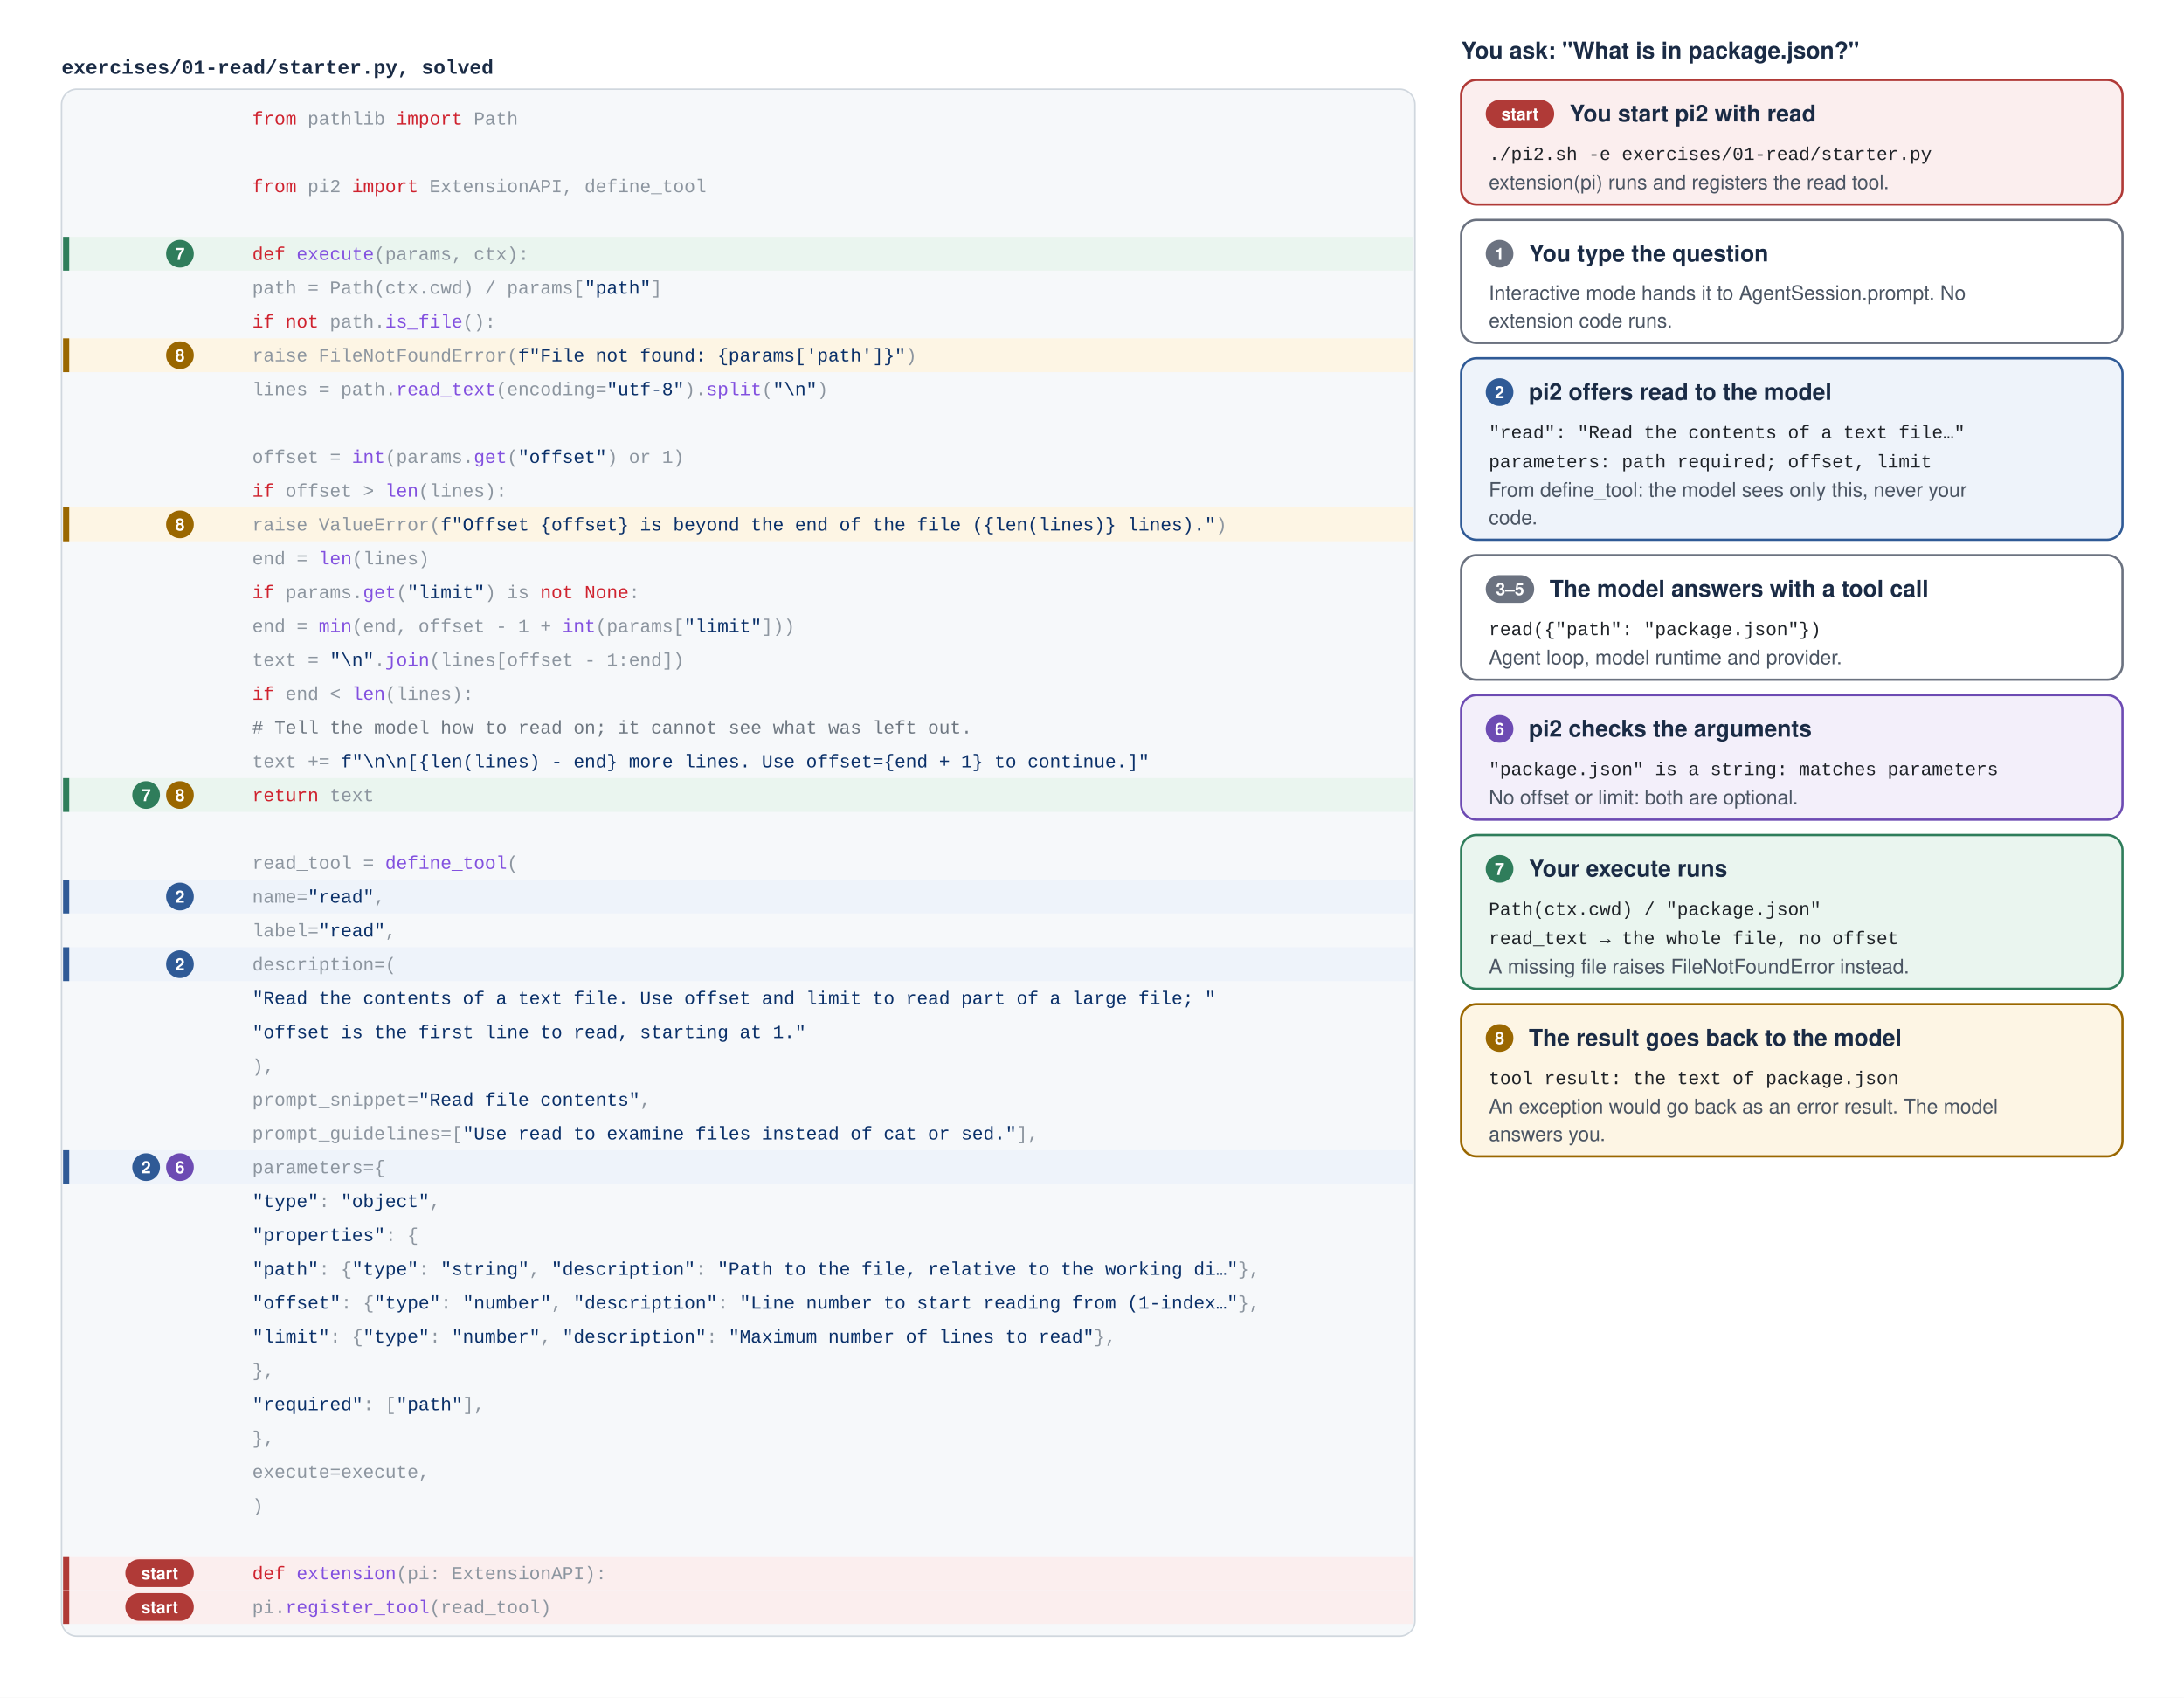
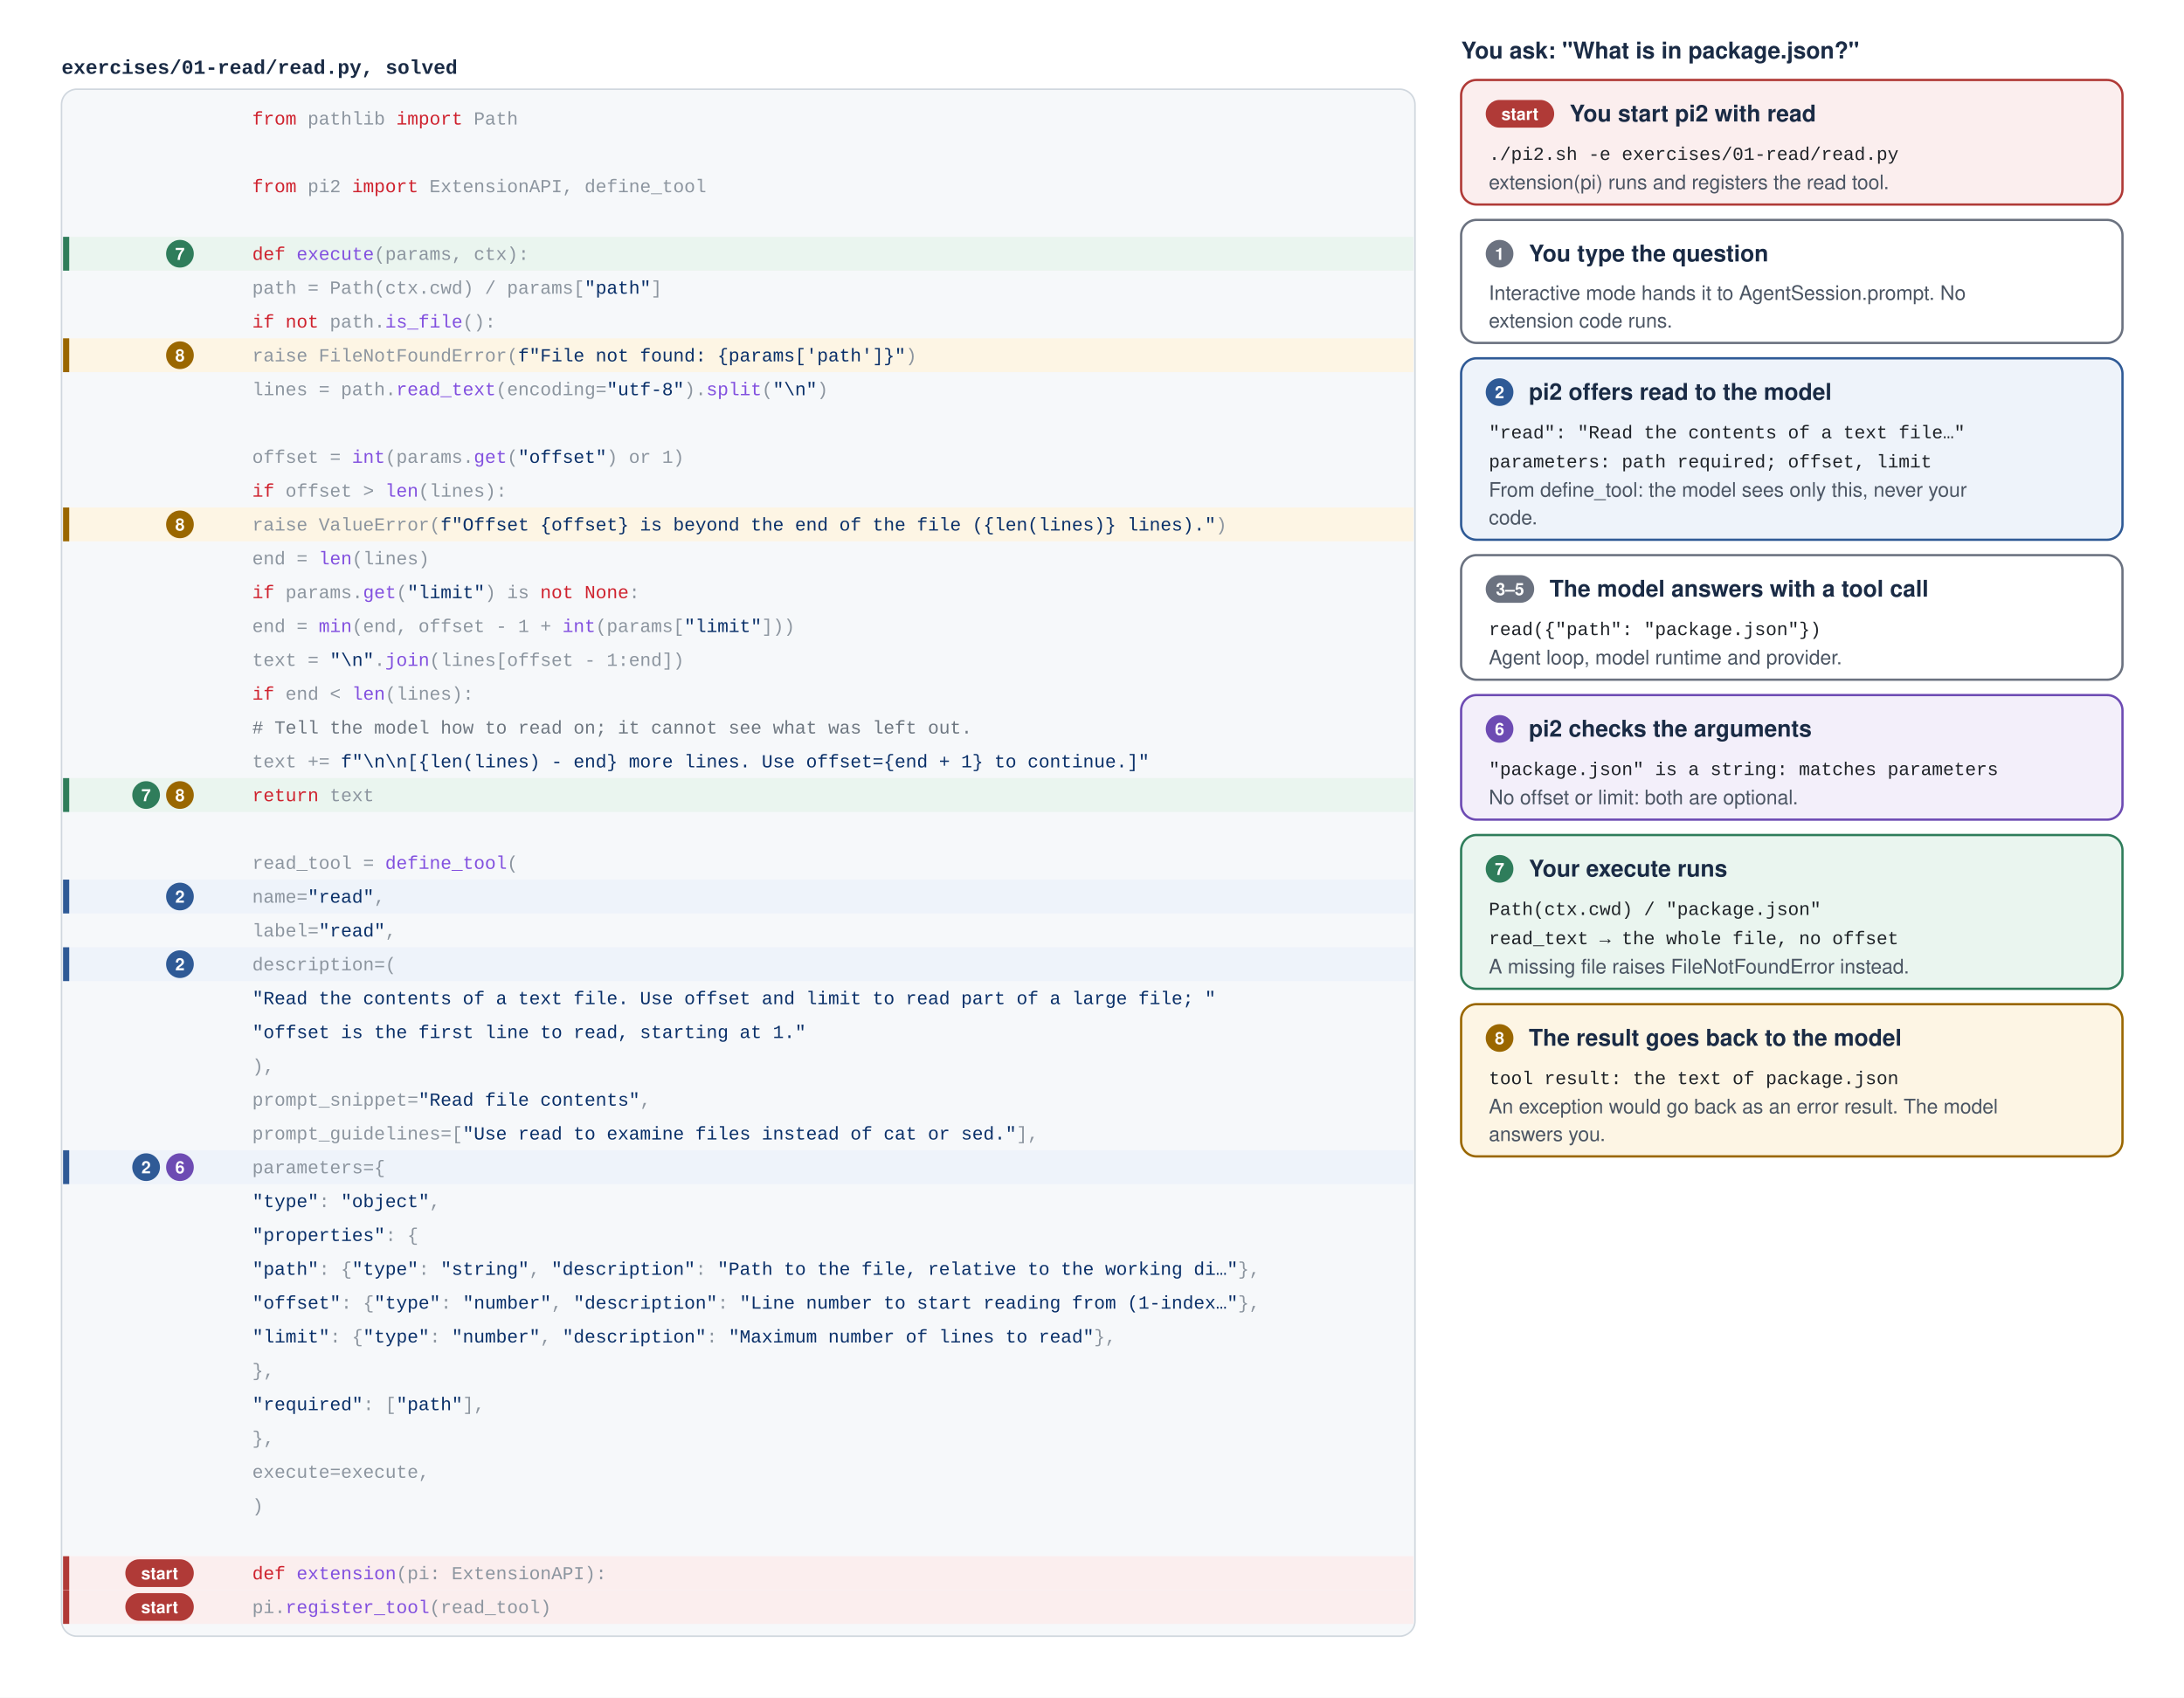
<svg xmlns="http://www.w3.org/2000/svg" width="1420" height="1104" viewBox="0 0 1420 1104" font-family="-apple-system, 'Segoe UI', Helvetica, Arial, sans-serif" font-size="14">
  <rect width="100%" height="100%" fill="#ffffff" />
-   <text x="40" y="48" fill="#1a2b45" font-family="ui-monospace, SFMono-Regular, Menlo, Consolas, 'Liberation Mono', monospace" font-size="13" font-weight="700">exercises/01-read/starter.py, solved</text>
+   <text x="40" y="48" fill="#1a2b45" font-family="ui-monospace, SFMono-Regular, Menlo, Consolas, 'Liberation Mono', monospace" font-size="13" font-weight="700">exercises/01-read/read.py, solved</text>
  <rect x="40" y="58" width="880" height="1006" rx="10" fill="#f6f8fa" stroke="#d0d7de" />
  <text x="164" y="81" fill="#8c959f" font-family="ui-monospace, SFMono-Regular, Menlo, Consolas, 'Liberation Mono', monospace" font-size="12">
    <tspan fill="#cf222e">from</tspan> pathlib <tspan fill="#cf222e">import</tspan> Path</text>
  <text x="164" y="103" fill="#8c959f" font-family="ui-monospace, SFMono-Regular, Menlo, Consolas, 'Liberation Mono', monospace" font-size="12" />
  <text x="164" y="125" fill="#8c959f" font-family="ui-monospace, SFMono-Regular, Menlo, Consolas, 'Liberation Mono', monospace" font-size="12">
    <tspan fill="#cf222e">from</tspan> pi2 <tspan fill="#cf222e">import</tspan> ExtensionAPI, define_tool</text>
  <text x="164" y="147" fill="#8c959f" font-family="ui-monospace, SFMono-Regular, Menlo, Consolas, 'Liberation Mono', monospace" font-size="12" />
  <rect x="41" y="154" width="878" height="22" fill="#eaf5ef" />
  <rect x="41" y="154" width="4" height="22" fill="#2f7d5b" />
  <rect x="108.0" y="156.0" width="18.0" height="18" rx="9" fill="#2f7d5b" />
  <text x="117.0" y="169.0" text-anchor="middle" fill="#fff" font-family="-apple-system, 'Segoe UI', Helvetica, Arial, sans-serif" font-size="11" font-weight="700">7</text>
  <text x="164" y="169" fill="#8c959f" font-family="ui-monospace, SFMono-Regular, Menlo, Consolas, 'Liberation Mono', monospace" font-size="12">
    <tspan fill="#cf222e">def</tspan>
    <tspan fill="#8250df">execute</tspan>(params, ctx):</text>
  <text x="164" y="191" fill="#8c959f" font-family="ui-monospace, SFMono-Regular, Menlo, Consolas, 'Liberation Mono', monospace" font-size="12">    path = Path(ctx.cwd) / params[<tspan fill="#0a3069">"path"</tspan>]</text>
  <text x="164" y="213" fill="#8c959f" font-family="ui-monospace, SFMono-Regular, Menlo, Consolas, 'Liberation Mono', monospace" font-size="12">
    <tspan fill="#cf222e">if</tspan>
    <tspan fill="#cf222e">not</tspan> path.<tspan fill="#8250df">is_file</tspan>():</text>
  <rect x="41" y="220" width="878" height="22" fill="#fdf5e4" />
  <rect x="41" y="220" width="4" height="22" fill="#9a6700" />
  <rect x="108.0" y="222.0" width="18.0" height="18" rx="9" fill="#9a6700" />
  <text x="117.0" y="235.0" text-anchor="middle" fill="#fff" font-family="-apple-system, 'Segoe UI', Helvetica, Arial, sans-serif" font-size="11" font-weight="700">8</text>
  <text x="164" y="235" fill="#8c959f" font-family="ui-monospace, SFMono-Regular, Menlo, Consolas, 'Liberation Mono', monospace" font-size="12">        raise FileNotFoundError(<tspan fill="#0a3069">f"File not found: {params['path']}"</tspan>)</text>
  <text x="164" y="257" fill="#8c959f" font-family="ui-monospace, SFMono-Regular, Menlo, Consolas, 'Liberation Mono', monospace" font-size="12">    lines = path.<tspan fill="#8250df">read_text</tspan>(encoding=<tspan fill="#0a3069">"utf-8"</tspan>).<tspan fill="#8250df">split</tspan>(<tspan fill="#0a3069">"\n"</tspan>)</text>
  <text x="164" y="279" fill="#8c959f" font-family="ui-monospace, SFMono-Regular, Menlo, Consolas, 'Liberation Mono', monospace" font-size="12" />
  <text x="164" y="301" fill="#8c959f" font-family="ui-monospace, SFMono-Regular, Menlo, Consolas, 'Liberation Mono', monospace" font-size="12">    offset = <tspan fill="#8250df">int</tspan>(params.<tspan fill="#8250df">get</tspan>(<tspan fill="#0a3069">"offset"</tspan>) or 1)</text>
  <text x="164" y="323" fill="#8c959f" font-family="ui-monospace, SFMono-Regular, Menlo, Consolas, 'Liberation Mono', monospace" font-size="12">
    <tspan fill="#cf222e">if</tspan> offset &gt; <tspan fill="#8250df">len</tspan>(lines):</text>
  <rect x="41" y="330" width="878" height="22" fill="#fdf5e4" />
  <rect x="41" y="330" width="4" height="22" fill="#9a6700" />
  <rect x="108.0" y="332.0" width="18.0" height="18" rx="9" fill="#9a6700" />
  <text x="117.0" y="345.0" text-anchor="middle" fill="#fff" font-family="-apple-system, 'Segoe UI', Helvetica, Arial, sans-serif" font-size="11" font-weight="700">8</text>
  <text x="164" y="345" fill="#8c959f" font-family="ui-monospace, SFMono-Regular, Menlo, Consolas, 'Liberation Mono', monospace" font-size="12">        raise ValueError(<tspan fill="#0a3069">f"Offset {offset} is beyond the end of the file ({len(lines)} lines)."</tspan>)</text>
  <text x="164" y="367" fill="#8c959f" font-family="ui-monospace, SFMono-Regular, Menlo, Consolas, 'Liberation Mono', monospace" font-size="12">    end = <tspan fill="#8250df">len</tspan>(lines)</text>
  <text x="164" y="389" fill="#8c959f" font-family="ui-monospace, SFMono-Regular, Menlo, Consolas, 'Liberation Mono', monospace" font-size="12">
    <tspan fill="#cf222e">if</tspan> params.<tspan fill="#8250df">get</tspan>(<tspan fill="#0a3069">"limit"</tspan>) is <tspan fill="#cf222e">not</tspan>
    <tspan fill="#cf222e">None</tspan>:</text>
  <text x="164" y="411" fill="#8c959f" font-family="ui-monospace, SFMono-Regular, Menlo, Consolas, 'Liberation Mono', monospace" font-size="12">        end = <tspan fill="#8250df">min</tspan>(end, offset - 1 + <tspan fill="#8250df">int</tspan>(params[<tspan fill="#0a3069">"limit"</tspan>]))</text>
  <text x="164" y="433" fill="#8c959f" font-family="ui-monospace, SFMono-Regular, Menlo, Consolas, 'Liberation Mono', monospace" font-size="12">    text = <tspan fill="#0a3069">"\n"</tspan>.<tspan fill="#8250df">join</tspan>(lines[offset - 1:end])</text>
  <text x="164" y="455" fill="#8c959f" font-family="ui-monospace, SFMono-Regular, Menlo, Consolas, 'Liberation Mono', monospace" font-size="12">
    <tspan fill="#cf222e">if</tspan> end &lt; <tspan fill="#8250df">len</tspan>(lines):</text>
  <text x="164" y="477" fill="#8c959f" font-family="ui-monospace, SFMono-Regular, Menlo, Consolas, 'Liberation Mono', monospace" font-size="12">
    <tspan fill="#6e7781"># Tell the model how to read on; it cannot see what was left out.</tspan>
  </text>
  <text x="164" y="499" fill="#8c959f" font-family="ui-monospace, SFMono-Regular, Menlo, Consolas, 'Liberation Mono', monospace" font-size="12">        text += <tspan fill="#0a3069">f"\n\n[{len(lines) - end} more lines. Use offset={end + 1} to continue.]"</tspan>
  </text>
  <rect x="41" y="506" width="878" height="22" fill="#eaf5ef" />
  <rect x="41" y="506" width="4" height="22" fill="#2f7d5b" />
  <rect x="108.0" y="508.0" width="18.0" height="18" rx="9" fill="#9a6700" />
  <text x="117.0" y="521.0" text-anchor="middle" fill="#fff" font-family="-apple-system, 'Segoe UI', Helvetica, Arial, sans-serif" font-size="11" font-weight="700">8</text>
  <rect x="86.0" y="508.0" width="18.0" height="18" rx="9" fill="#2f7d5b" />
  <text x="95.0" y="521.0" text-anchor="middle" fill="#fff" font-family="-apple-system, 'Segoe UI', Helvetica, Arial, sans-serif" font-size="11" font-weight="700">7</text>
  <text x="164" y="521" fill="#8c959f" font-family="ui-monospace, SFMono-Regular, Menlo, Consolas, 'Liberation Mono', monospace" font-size="12">
    <tspan fill="#cf222e">return</tspan> text</text>
  <text x="164" y="543" fill="#8c959f" font-family="ui-monospace, SFMono-Regular, Menlo, Consolas, 'Liberation Mono', monospace" font-size="12" />
  <text x="164" y="565" fill="#8c959f" font-family="ui-monospace, SFMono-Regular, Menlo, Consolas, 'Liberation Mono', monospace" font-size="12">read_tool = <tspan fill="#8250df">define_tool</tspan>(</text>
  <rect x="41" y="572" width="878" height="22" fill="#eef3fa" />
  <rect x="41" y="572" width="4" height="22" fill="#2f5a96" />
  <rect x="108.0" y="574.0" width="18.0" height="18" rx="9" fill="#2f5a96" />
  <text x="117.0" y="587.0" text-anchor="middle" fill="#fff" font-family="-apple-system, 'Segoe UI', Helvetica, Arial, sans-serif" font-size="11" font-weight="700">2</text>
  <text x="164" y="587" fill="#8c959f" font-family="ui-monospace, SFMono-Regular, Menlo, Consolas, 'Liberation Mono', monospace" font-size="12">    name=<tspan fill="#0a3069">"read"</tspan>,</text>
  <text x="164" y="609" fill="#8c959f" font-family="ui-monospace, SFMono-Regular, Menlo, Consolas, 'Liberation Mono', monospace" font-size="12">    label=<tspan fill="#0a3069">"read"</tspan>,</text>
  <rect x="41" y="616" width="878" height="22" fill="#eef3fa" />
  <rect x="41" y="616" width="4" height="22" fill="#2f5a96" />
  <rect x="108.0" y="618.0" width="18.0" height="18" rx="9" fill="#2f5a96" />
  <text x="117.0" y="631.0" text-anchor="middle" fill="#fff" font-family="-apple-system, 'Segoe UI', Helvetica, Arial, sans-serif" font-size="11" font-weight="700">2</text>
  <text x="164" y="631" fill="#8c959f" font-family="ui-monospace, SFMono-Regular, Menlo, Consolas, 'Liberation Mono', monospace" font-size="12">    description=(</text>
  <text x="164" y="653" fill="#8c959f" font-family="ui-monospace, SFMono-Regular, Menlo, Consolas, 'Liberation Mono', monospace" font-size="12">
    <tspan fill="#0a3069">"Read the contents of a text file. Use offset and limit to read part of a large file; "</tspan>
  </text>
  <text x="164" y="675" fill="#8c959f" font-family="ui-monospace, SFMono-Regular, Menlo, Consolas, 'Liberation Mono', monospace" font-size="12">
    <tspan fill="#0a3069">"offset is the first line to read, starting at 1."</tspan>
  </text>
  <text x="164" y="697" fill="#8c959f" font-family="ui-monospace, SFMono-Regular, Menlo, Consolas, 'Liberation Mono', monospace" font-size="12">    ),</text>
  <text x="164" y="719" fill="#8c959f" font-family="ui-monospace, SFMono-Regular, Menlo, Consolas, 'Liberation Mono', monospace" font-size="12">    prompt_snippet=<tspan fill="#0a3069">"Read file contents"</tspan>,</text>
  <text x="164" y="741" fill="#8c959f" font-family="ui-monospace, SFMono-Regular, Menlo, Consolas, 'Liberation Mono', monospace" font-size="12">    prompt_guidelines=[<tspan fill="#0a3069">"Use read to examine files instead of cat or sed."</tspan>],</text>
  <rect x="41" y="748" width="878" height="22" fill="#eef3fa" />
  <rect x="41" y="748" width="4" height="22" fill="#2f5a96" />
  <rect x="108.0" y="750.0" width="18.0" height="18" rx="9" fill="#6d4bb3" />
  <text x="117.0" y="763.0" text-anchor="middle" fill="#fff" font-family="-apple-system, 'Segoe UI', Helvetica, Arial, sans-serif" font-size="11" font-weight="700">6</text>
  <rect x="86.0" y="750.0" width="18.0" height="18" rx="9" fill="#2f5a96" />
  <text x="95.0" y="763.0" text-anchor="middle" fill="#fff" font-family="-apple-system, 'Segoe UI', Helvetica, Arial, sans-serif" font-size="11" font-weight="700">2</text>
  <text x="164" y="763" fill="#8c959f" font-family="ui-monospace, SFMono-Regular, Menlo, Consolas, 'Liberation Mono', monospace" font-size="12">    parameters={</text>
  <text x="164" y="785" fill="#8c959f" font-family="ui-monospace, SFMono-Regular, Menlo, Consolas, 'Liberation Mono', monospace" font-size="12">
    <tspan fill="#0a3069">"type"</tspan>: <tspan fill="#0a3069">"object"</tspan>,</text>
  <text x="164" y="807" fill="#8c959f" font-family="ui-monospace, SFMono-Regular, Menlo, Consolas, 'Liberation Mono', monospace" font-size="12">
    <tspan fill="#0a3069">"properties"</tspan>: {</text>
  <text x="164" y="829" fill="#8c959f" font-family="ui-monospace, SFMono-Regular, Menlo, Consolas, 'Liberation Mono', monospace" font-size="12">
    <tspan fill="#0a3069">"path"</tspan>: {<tspan fill="#0a3069">"type"</tspan>: <tspan fill="#0a3069">"string"</tspan>, <tspan fill="#0a3069">"description"</tspan>: <tspan fill="#0a3069">"Path to the file, relative to the working di…"</tspan>},</text>
  <text x="164" y="851" fill="#8c959f" font-family="ui-monospace, SFMono-Regular, Menlo, Consolas, 'Liberation Mono', monospace" font-size="12">
    <tspan fill="#0a3069">"offset"</tspan>: {<tspan fill="#0a3069">"type"</tspan>: <tspan fill="#0a3069">"number"</tspan>, <tspan fill="#0a3069">"description"</tspan>: <tspan fill="#0a3069">"Line number to start reading from (1-index…"</tspan>},</text>
  <text x="164" y="873" fill="#8c959f" font-family="ui-monospace, SFMono-Regular, Menlo, Consolas, 'Liberation Mono', monospace" font-size="12">
    <tspan fill="#0a3069">"limit"</tspan>: {<tspan fill="#0a3069">"type"</tspan>: <tspan fill="#0a3069">"number"</tspan>, <tspan fill="#0a3069">"description"</tspan>: <tspan fill="#0a3069">"Maximum number of lines to read"</tspan>},</text>
  <text x="164" y="895" fill="#8c959f" font-family="ui-monospace, SFMono-Regular, Menlo, Consolas, 'Liberation Mono', monospace" font-size="12">        },</text>
  <text x="164" y="917" fill="#8c959f" font-family="ui-monospace, SFMono-Regular, Menlo, Consolas, 'Liberation Mono', monospace" font-size="12">
    <tspan fill="#0a3069">"required"</tspan>: [<tspan fill="#0a3069">"path"</tspan>],</text>
  <text x="164" y="939" fill="#8c959f" font-family="ui-monospace, SFMono-Regular, Menlo, Consolas, 'Liberation Mono', monospace" font-size="12">    },</text>
  <text x="164" y="961" fill="#8c959f" font-family="ui-monospace, SFMono-Regular, Menlo, Consolas, 'Liberation Mono', monospace" font-size="12">    execute=execute,</text>
  <text x="164" y="983" fill="#8c959f" font-family="ui-monospace, SFMono-Regular, Menlo, Consolas, 'Liberation Mono', monospace" font-size="12">)</text>
  <text x="164" y="1005" fill="#8c959f" font-family="ui-monospace, SFMono-Regular, Menlo, Consolas, 'Liberation Mono', monospace" font-size="12" />
  <rect x="41" y="1012" width="878" height="22" fill="#fbeeee" />
  <rect x="41" y="1012" width="4" height="22" fill="#b03a37" />
  <rect x="81.5" y="1014.0" width="44.5" height="18" rx="9" fill="#b03a37" />
  <text x="103.8" y="1027.0" text-anchor="middle" fill="#fff" font-family="-apple-system, 'Segoe UI', Helvetica, Arial, sans-serif" font-size="11" font-weight="700">start</text>
  <text x="164" y="1027" fill="#8c959f" font-family="ui-monospace, SFMono-Regular, Menlo, Consolas, 'Liberation Mono', monospace" font-size="12">
    <tspan fill="#cf222e">def</tspan>
    <tspan fill="#8250df">extension</tspan>(pi: ExtensionAPI):</text>
  <rect x="41" y="1034" width="878" height="22" fill="#fbeeee" />
  <rect x="41" y="1034" width="4" height="22" fill="#b03a37" />
  <rect x="81.5" y="1036.0" width="44.5" height="18" rx="9" fill="#b03a37" />
  <text x="103.8" y="1049.0" text-anchor="middle" fill="#fff" font-family="-apple-system, 'Segoe UI', Helvetica, Arial, sans-serif" font-size="11" font-weight="700">start</text>
  <text x="164" y="1049" fill="#8c959f" font-family="ui-monospace, SFMono-Regular, Menlo, Consolas, 'Liberation Mono', monospace" font-size="12">    pi.<tspan fill="#8250df">register_tool</tspan>(read_tool)</text>
  <text x="950" y="38" fill="#1a2b45" font-family="-apple-system, 'Segoe UI', Helvetica, Arial, sans-serif" font-size="15" font-weight="700">You ask: "What is in package.json?"</text>
  <rect x="950" y="52" width="430" height="81" rx="10" fill="#fbeeee" stroke="#b03a37" stroke-width="1.5" />
  <rect x="966.0" y="65" width="44.5" height="18" rx="9" fill="#b03a37" />
  <text x="988.2" y="78" text-anchor="middle" fill="#fff" font-family="-apple-system, 'Segoe UI', Helvetica, Arial, sans-serif" font-size="11" font-weight="700">start</text>
  <text x="1020.5" y="79" fill="#1a2b45" font-family="-apple-system, 'Segoe UI', Helvetica, Arial, sans-serif" font-size="15" font-weight="700">You start pi2 with read</text>
-   <text x="968" y="104" fill="#1f2328" font-family="ui-monospace, SFMono-Regular, Menlo, Consolas, 'Liberation Mono', monospace" font-size="12">./pi2.sh -e exercises/01-read/starter.py</text>
+   <text x="968" y="104" fill="#1f2328" font-family="ui-monospace, SFMono-Regular, Menlo, Consolas, 'Liberation Mono', monospace" font-size="12">./pi2.sh -e exercises/01-read/read.py</text>
  <text x="968" y="123" fill="#4b5563" font-family="-apple-system, 'Segoe UI', Helvetica, Arial, sans-serif" font-size="13">extension(pi) runs and registers the read tool.</text>
  <rect x="950" y="143" width="430" height="80" rx="10" fill="#ffffff" stroke="#6b7280" stroke-width="1.5" />
  <rect x="966.0" y="156" width="18.0" height="18" rx="9" fill="#6b7280" />
  <text x="975.0" y="169" text-anchor="middle" fill="#fff" font-family="-apple-system, 'Segoe UI', Helvetica, Arial, sans-serif" font-size="11" font-weight="700">1</text>
  <text x="994" y="170" fill="#1a2b45" font-family="-apple-system, 'Segoe UI', Helvetica, Arial, sans-serif" font-size="15" font-weight="700">You type the question</text>
  <text x="968" y="195" fill="#4b5563" font-family="-apple-system, 'Segoe UI', Helvetica, Arial, sans-serif" font-size="13">Interactive mode hands it to AgentSession.prompt. No</text>
  <text x="968" y="213" fill="#4b5563" font-family="-apple-system, 'Segoe UI', Helvetica, Arial, sans-serif" font-size="13">extension code runs.</text>
  <rect x="950" y="233" width="430" height="118" rx="10" fill="#eef3fa" stroke="#2f5a96" stroke-width="1.5" />
  <rect x="966.0" y="246" width="18.0" height="18" rx="9" fill="#2f5a96" />
  <text x="975.0" y="259" text-anchor="middle" fill="#fff" font-family="-apple-system, 'Segoe UI', Helvetica, Arial, sans-serif" font-size="11" font-weight="700">2</text>
  <text x="994" y="260" fill="#1a2b45" font-family="-apple-system, 'Segoe UI', Helvetica, Arial, sans-serif" font-size="15" font-weight="700">pi2 offers read to the model</text>
  <text x="968" y="285" fill="#1f2328" font-family="ui-monospace, SFMono-Regular, Menlo, Consolas, 'Liberation Mono', monospace" font-size="12">"read": "Read the contents of a text file…"</text>
  <text x="968" y="304" fill="#1f2328" font-family="ui-monospace, SFMono-Regular, Menlo, Consolas, 'Liberation Mono', monospace" font-size="12">parameters: path required; offset, limit</text>
  <text x="968" y="323" fill="#4b5563" font-family="-apple-system, 'Segoe UI', Helvetica, Arial, sans-serif" font-size="13">From define_tool: the model sees only this, never your</text>
  <text x="968" y="341" fill="#4b5563" font-family="-apple-system, 'Segoe UI', Helvetica, Arial, sans-serif" font-size="13">code.</text>
  <rect x="950" y="361" width="430" height="81" rx="10" fill="#ffffff" stroke="#6b7280" stroke-width="1.5" />
  <rect x="966.0" y="374" width="31.5" height="18" rx="9" fill="#6b7280" />
  <text x="981.8" y="387" text-anchor="middle" fill="#fff" font-family="-apple-system, 'Segoe UI', Helvetica, Arial, sans-serif" font-size="11" font-weight="700">3–5</text>
  <text x="1007.5" y="388" fill="#1a2b45" font-family="-apple-system, 'Segoe UI', Helvetica, Arial, sans-serif" font-size="15" font-weight="700">The model answers with a tool call</text>
  <text x="968" y="413" fill="#1f2328" font-family="ui-monospace, SFMono-Regular, Menlo, Consolas, 'Liberation Mono', monospace" font-size="12">read({"path": "package.json"})</text>
  <text x="968" y="432" fill="#4b5563" font-family="-apple-system, 'Segoe UI', Helvetica, Arial, sans-serif" font-size="13">Agent loop, model runtime and provider.</text>
  <rect x="950" y="452" width="430" height="81" rx="10" fill="#f3effa" stroke="#6d4bb3" stroke-width="1.5" />
  <rect x="966.0" y="465" width="18.0" height="18" rx="9" fill="#6d4bb3" />
  <text x="975.0" y="478" text-anchor="middle" fill="#fff" font-family="-apple-system, 'Segoe UI', Helvetica, Arial, sans-serif" font-size="11" font-weight="700">6</text>
  <text x="994" y="479" fill="#1a2b45" font-family="-apple-system, 'Segoe UI', Helvetica, Arial, sans-serif" font-size="15" font-weight="700">pi2 checks the arguments</text>
  <text x="968" y="504" fill="#1f2328" font-family="ui-monospace, SFMono-Regular, Menlo, Consolas, 'Liberation Mono', monospace" font-size="12">"package.json" is a string: matches parameters</text>
  <text x="968" y="523" fill="#4b5563" font-family="-apple-system, 'Segoe UI', Helvetica, Arial, sans-serif" font-size="13">No offset or limit: both are optional.</text>
  <rect x="950" y="543" width="430" height="100" rx="10" fill="#eaf5ef" stroke="#2f7d5b" stroke-width="1.5" />
  <rect x="966.0" y="556" width="18.0" height="18" rx="9" fill="#2f7d5b" />
  <text x="975.0" y="569" text-anchor="middle" fill="#fff" font-family="-apple-system, 'Segoe UI', Helvetica, Arial, sans-serif" font-size="11" font-weight="700">7</text>
  <text x="994" y="570" fill="#1a2b45" font-family="-apple-system, 'Segoe UI', Helvetica, Arial, sans-serif" font-size="15" font-weight="700">Your execute runs</text>
  <text x="968" y="595" fill="#1f2328" font-family="ui-monospace, SFMono-Regular, Menlo, Consolas, 'Liberation Mono', monospace" font-size="12">Path(ctx.cwd) / "package.json"</text>
  <text x="968" y="614" fill="#1f2328" font-family="ui-monospace, SFMono-Regular, Menlo, Consolas, 'Liberation Mono', monospace" font-size="12">read_text → the whole file, no offset</text>
  <text x="968" y="633" fill="#4b5563" font-family="-apple-system, 'Segoe UI', Helvetica, Arial, sans-serif" font-size="13">A missing file raises FileNotFoundError instead.</text>
  <rect x="950" y="653" width="430" height="99" rx="10" fill="#fdf5e4" stroke="#9a6700" stroke-width="1.5" />
  <rect x="966.0" y="666" width="18.0" height="18" rx="9" fill="#9a6700" />
  <text x="975.0" y="679" text-anchor="middle" fill="#fff" font-family="-apple-system, 'Segoe UI', Helvetica, Arial, sans-serif" font-size="11" font-weight="700">8</text>
  <text x="994" y="680" fill="#1a2b45" font-family="-apple-system, 'Segoe UI', Helvetica, Arial, sans-serif" font-size="15" font-weight="700">The result goes back to the model</text>
  <text x="968" y="705" fill="#1f2328" font-family="ui-monospace, SFMono-Regular, Menlo, Consolas, 'Liberation Mono', monospace" font-size="12">tool result: the text of package.json</text>
  <text x="968" y="724" fill="#4b5563" font-family="-apple-system, 'Segoe UI', Helvetica, Arial, sans-serif" font-size="13">An exception would go back as an error result. The model</text>
  <text x="968" y="742" fill="#4b5563" font-family="-apple-system, 'Segoe UI', Helvetica, Arial, sans-serif" font-size="13">answers you.</text>
</svg>
